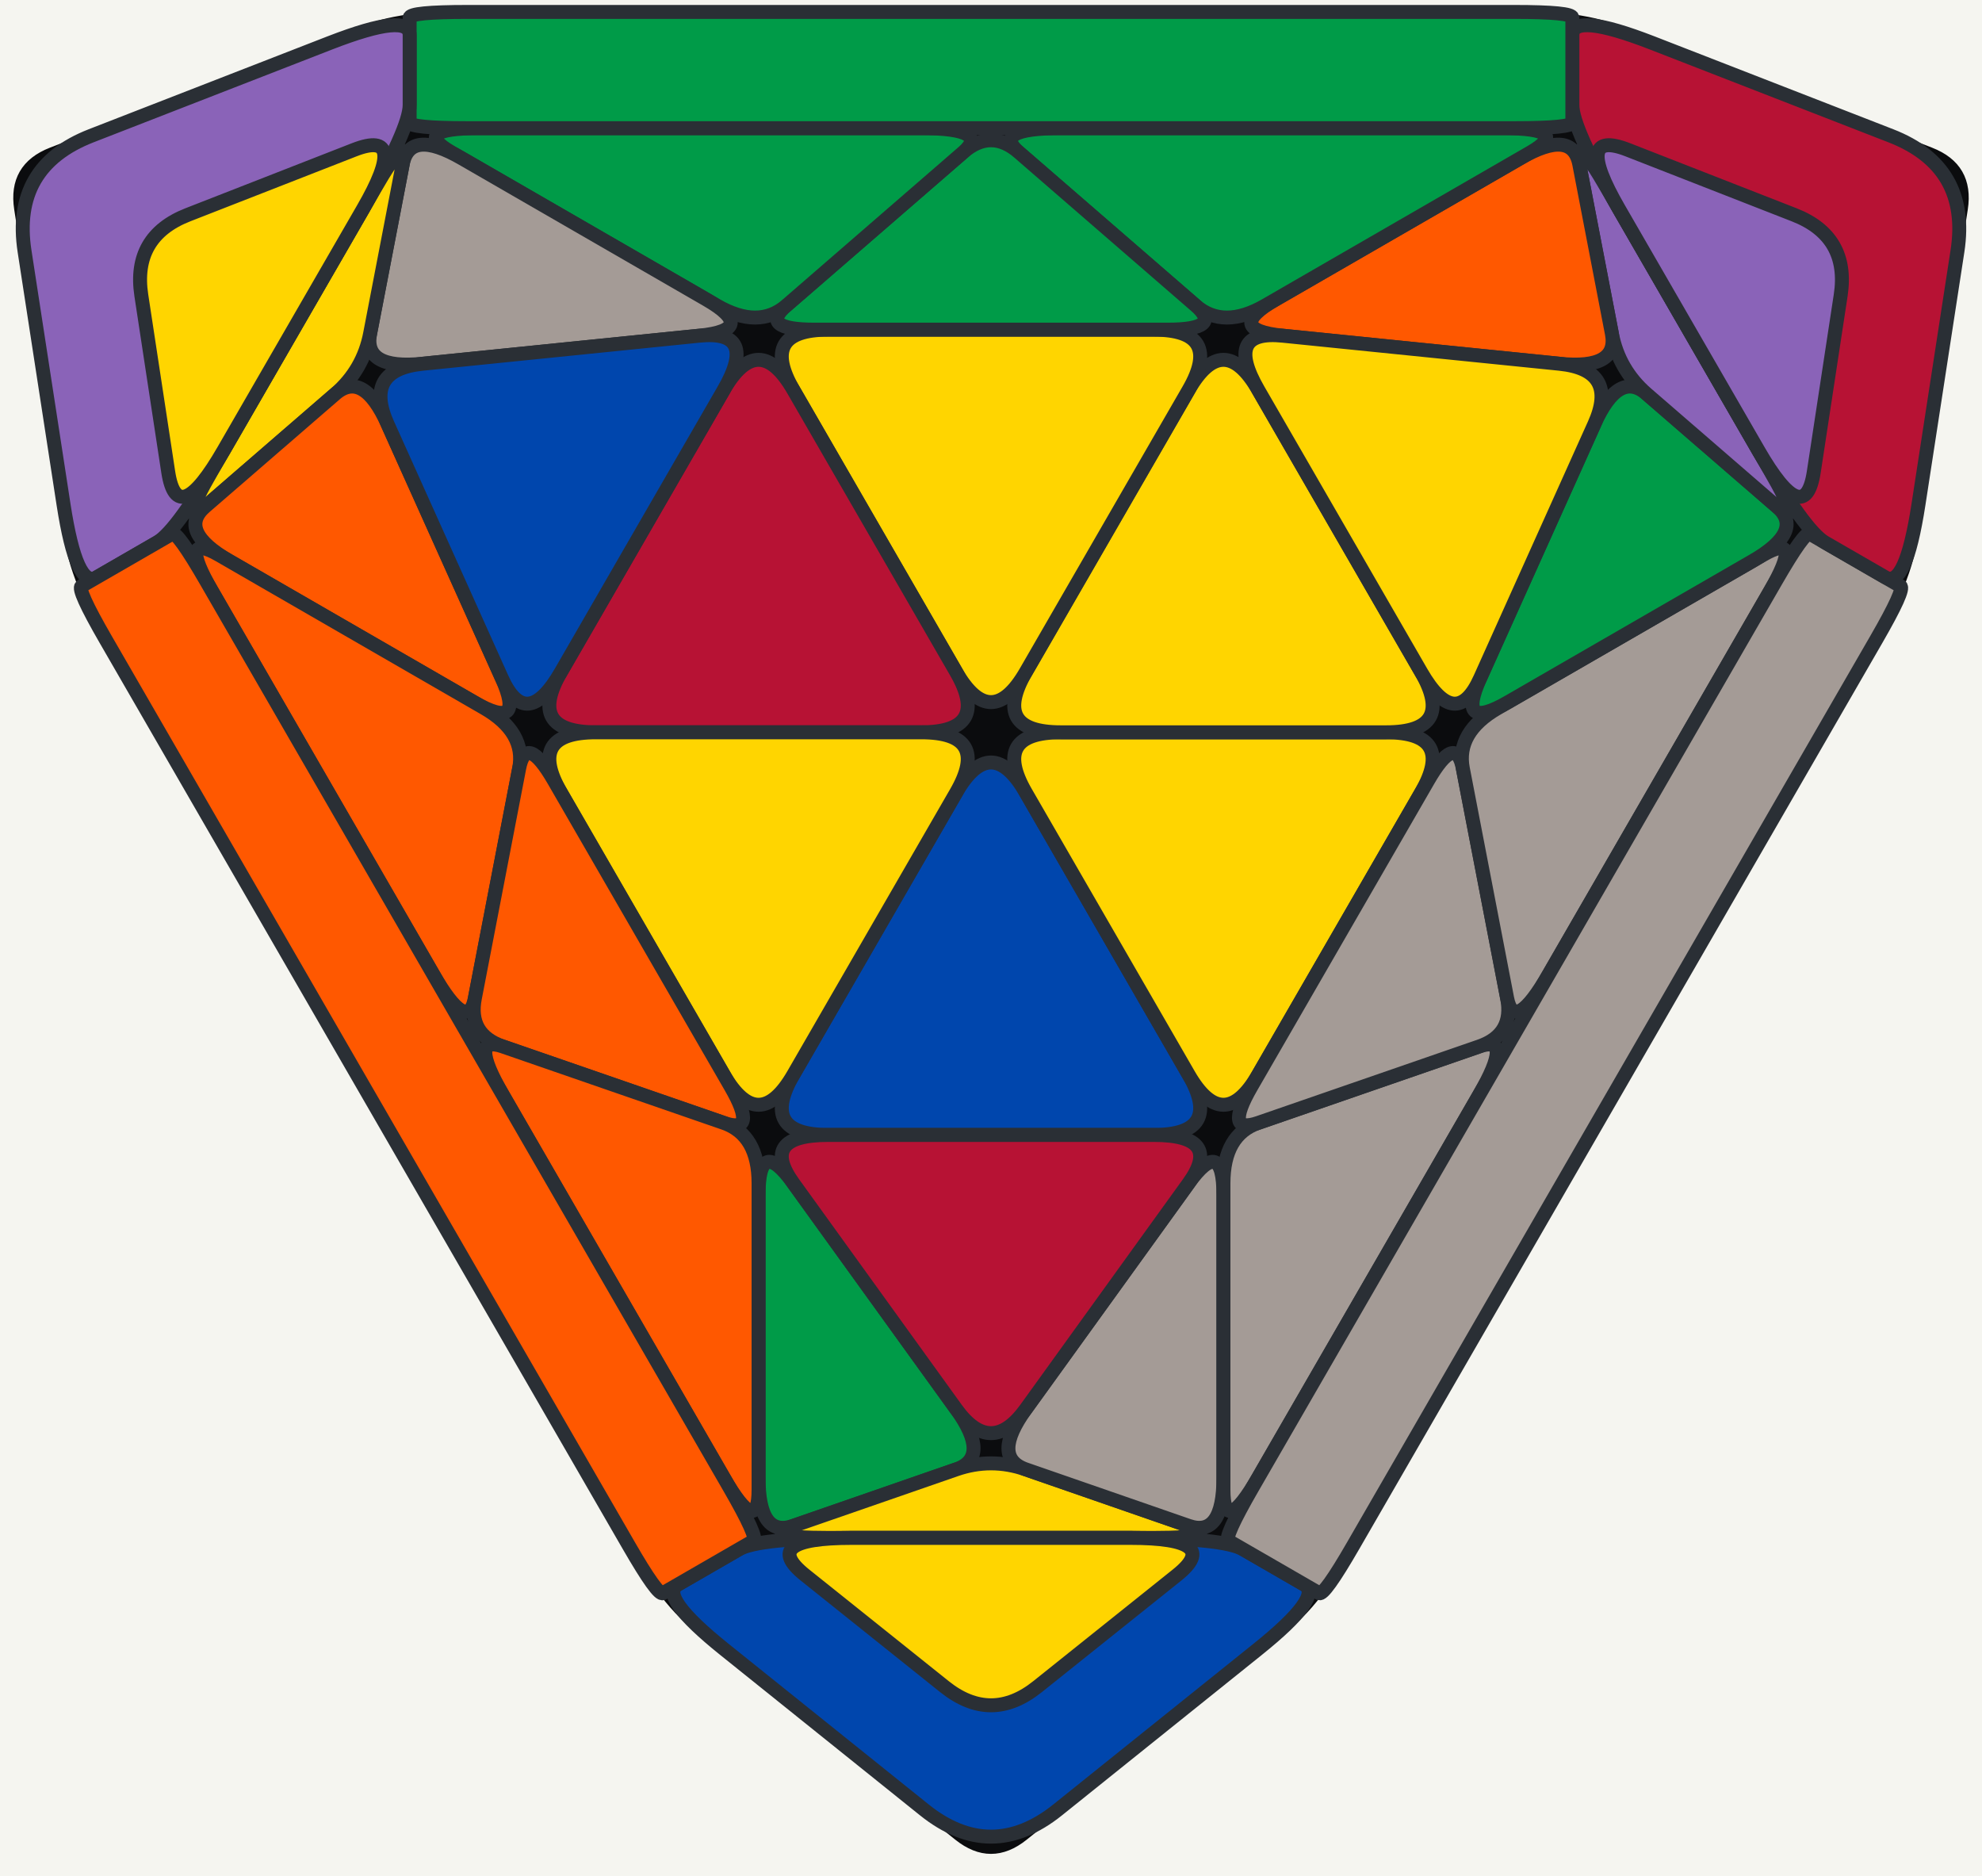
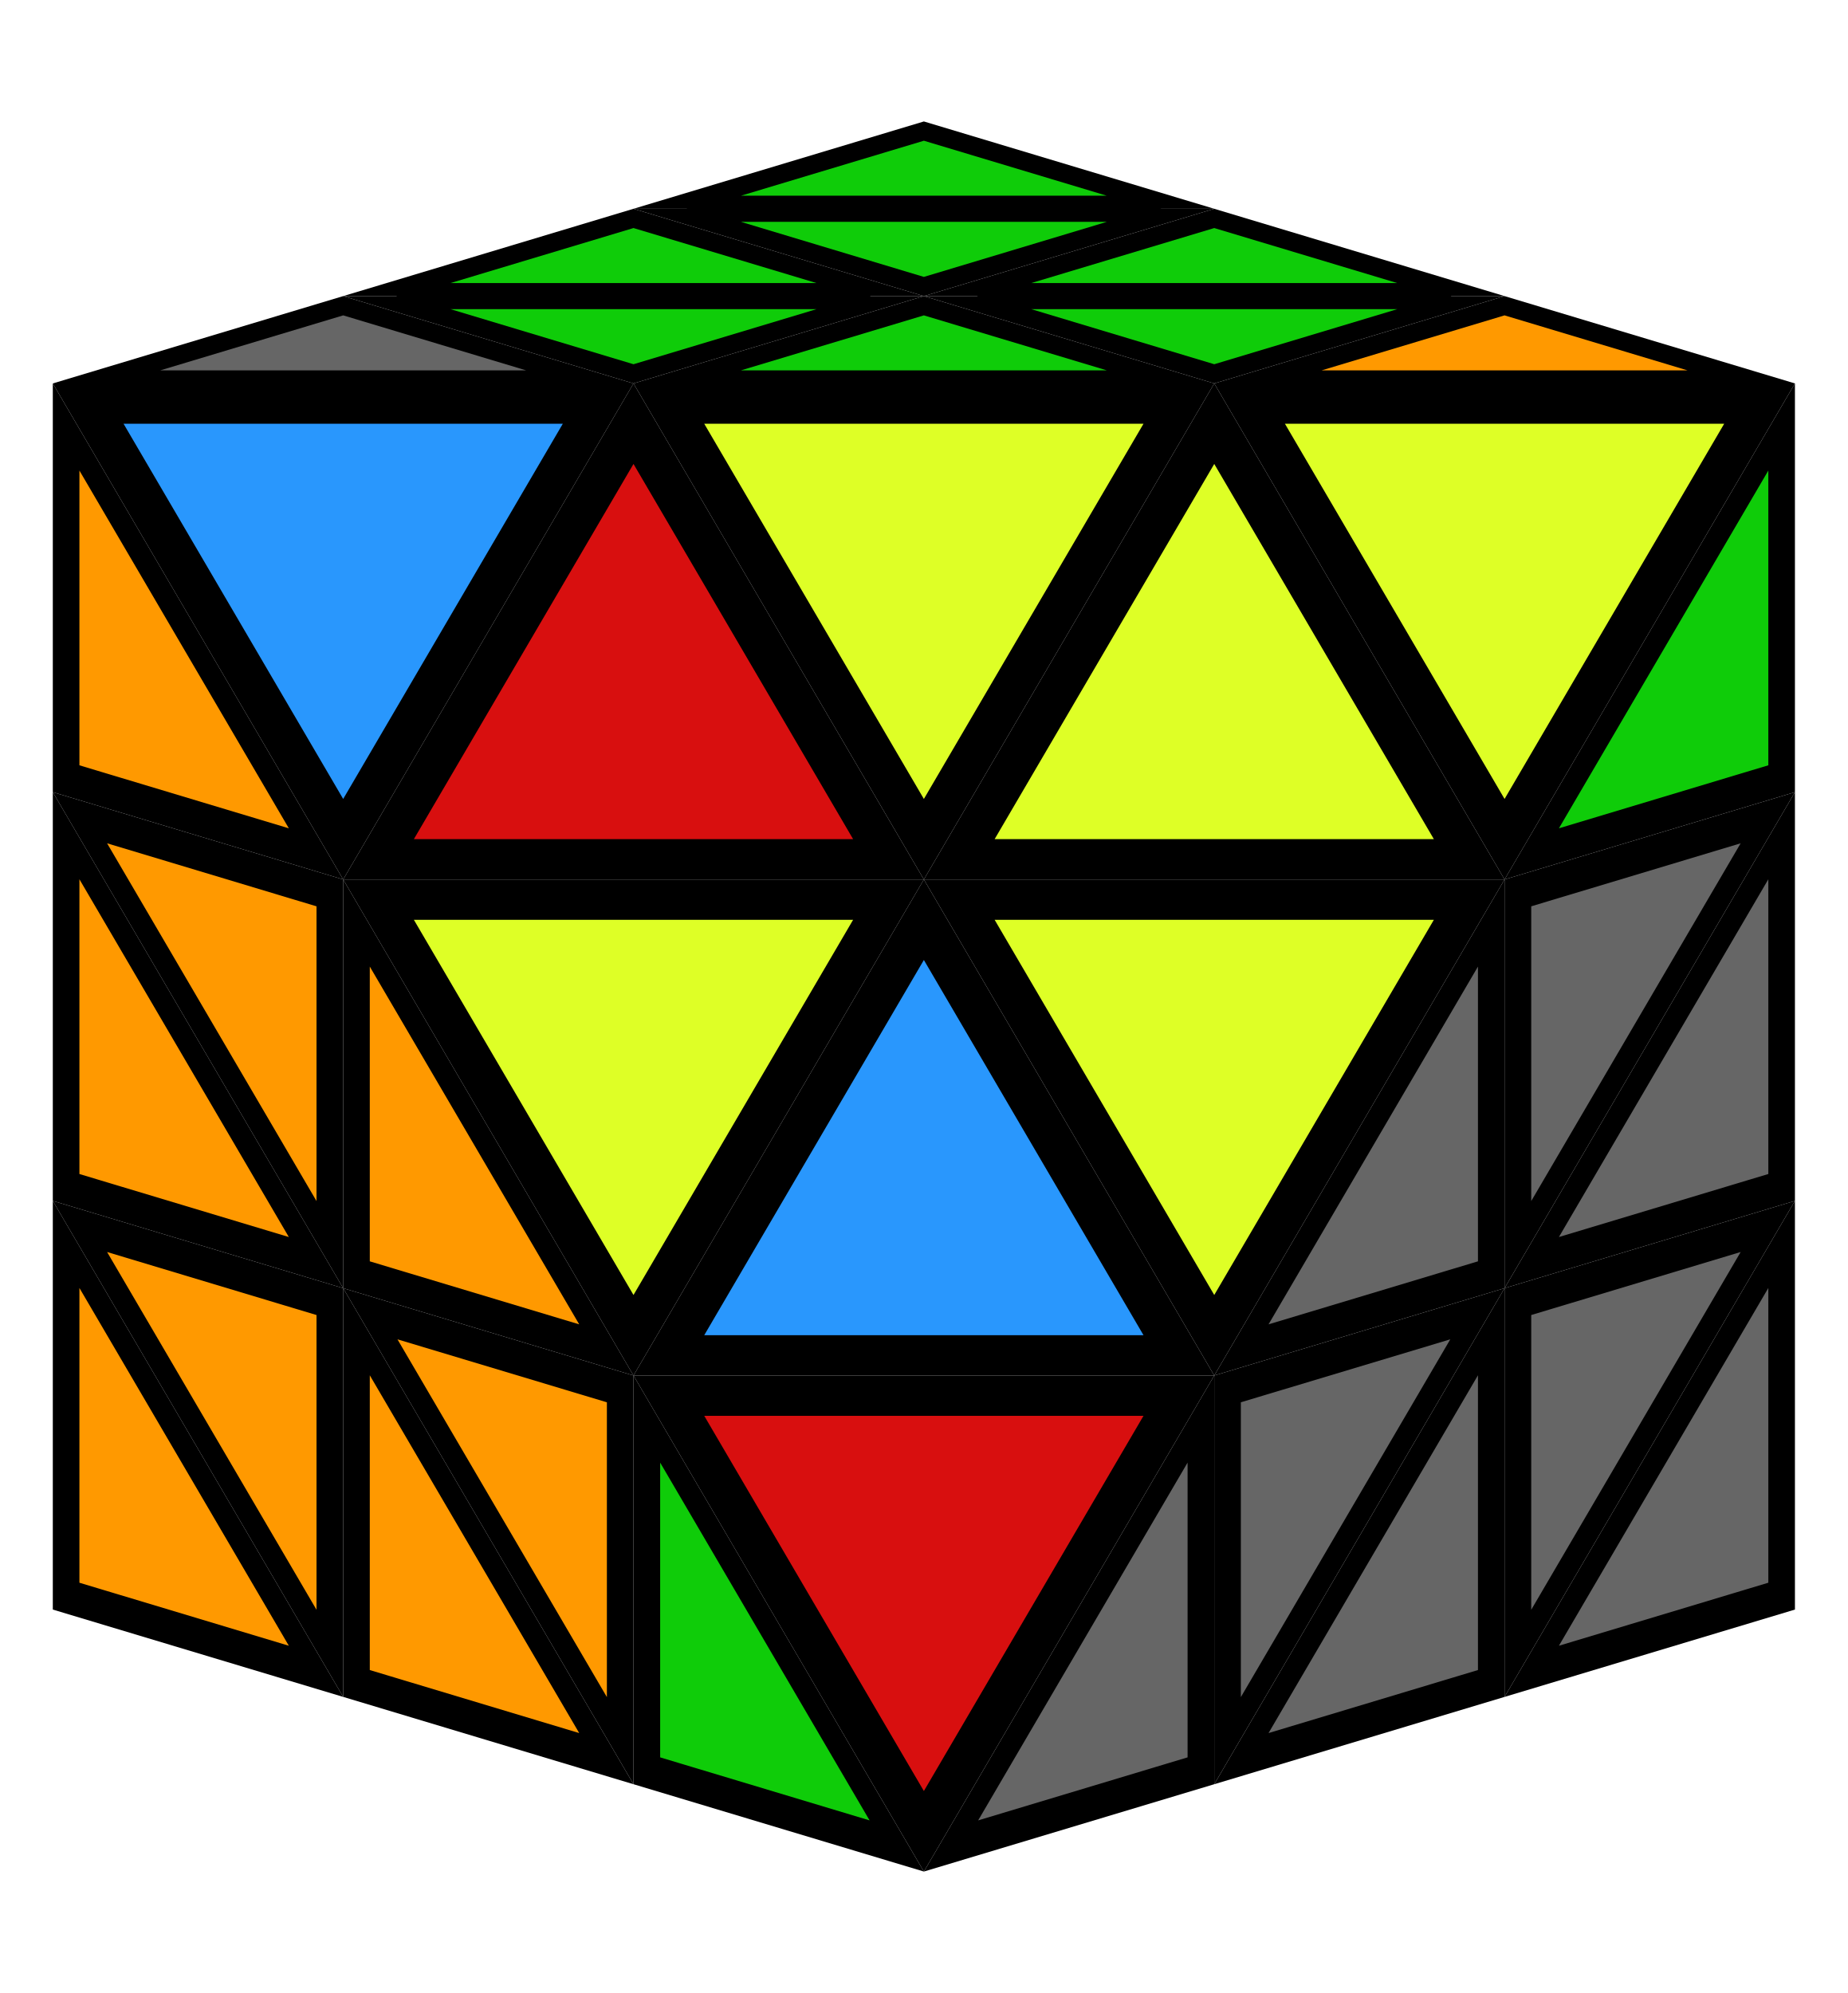
- <svg xmlns="http://www.w3.org/2000/svg" viewBox="-12.79 -9.45 25.58 24.2" role="img" aria-label="TCP B4 (2) Triangle combination and permutation, FTO 2-Look L3T case diagram">
-   <rect x="-14.79" y="-11.45" width="29.58" height="28.2" fill="#f5f5f0" rx="2.5" />
-   <path d="M-3.869 11.491L-0.430 14.251Q0.000 14.596,0.430 14.251L3.869 11.491 L0.430 14.251L3.869 11.491Q4.299 11.146,5.049 9.847L11.052 -0.550 L5.049 9.847L11.052 -0.550Q11.802 -1.850,11.886 -2.395L12.557 -6.753 L11.886 -2.395L12.557 -6.753Q12.641 -7.298,12.127 -7.498L8.017 -9.096 L12.127 -7.498L8.017 -9.096Q7.503 -9.296,6.003 -9.296L-6.003 -9.296 L6.003 -9.296L-6.003 -9.296Q-7.503 -9.296,-8.017 -9.096L-12.127 -7.498 L-8.017 -9.096L-12.127 -7.498Q-12.641 -7.298,-12.557 -6.753L-11.886 -2.395 L-12.557 -6.753L-11.886 -2.395Q-11.802 -1.850,-11.052 -0.550L-5.049 9.847 L-11.052 -0.550L-5.049 9.847Q-4.299 11.146,-3.869 11.491L-0.430 14.251Z" fill="#0b0c0e" stroke="#0b0c0e" stroke-width="0.1" stroke-linejoin="round" />
-   <path d="M-0.450 0.779L-2.550 4.417Q-3.000 5.196,-2.100 5.196L2.100 5.196 L-2.100 5.196L2.100 5.196Q3.000 5.196,2.550 4.417L0.450 0.779 L2.550 4.417L0.450 0.779Q0.000 0.000,-0.450 0.779L-2.550 4.417Z" fill="#0046ad" stroke="#2a2f35" stroke-width="0.18" stroke-linejoin="round" />
-   <path d="M-3.000 5.976L-3.000 9.616Q-3.000 10.396,-2.550 10.240L-0.450 9.512 L-2.550 10.240L-0.450 9.512Q0.000 9.356,-0.450 8.732L-2.550 5.820 L-0.450 8.732L-2.550 5.820Q-3.000 5.196,-3.000 5.976L-3.000 9.616Z" fill="#009b48" stroke="#2a2f35" stroke-width="0.18" stroke-linejoin="round" />
-   <path d="M-2.100 10.396L2.100 10.396Q3.000 10.396,2.550 10.240L0.450 9.512 L2.550 10.240L0.450 9.512Q0.000 9.356,-0.450 9.512L-2.550 10.240 L-0.450 9.512L-2.550 10.240Q-3.000 10.396,-2.100 10.396L2.100 10.396Z" fill="#ffd500" stroke="#2a2f35" stroke-width="0.18" stroke-linejoin="round" />
-   <path d="M3.000 9.616L3.000 5.976Q3.000 5.196,2.550 5.820L0.450 8.732 L2.550 5.820L0.450 8.732Q0.000 9.356,0.450 9.512L2.550 10.240 L0.450 9.512L2.550 10.240Q3.000 10.396,3.000 9.616L3.000 5.976Z" fill="#a49b96" stroke="#2a2f35" stroke-width="0.18" stroke-linejoin="round" />
-   <path d="M2.100 5.196L-2.100 5.196Q-3.000 5.196,-2.550 5.820L-0.450 8.732 L-2.550 5.820L-0.450 8.732Q0.000 9.356,0.450 8.732L2.550 5.820 L0.450 8.732L2.550 5.820Q3.000 5.196,2.100 5.196L-2.100 5.196Z" fill="#b71234" stroke="#2a2f35" stroke-width="0.18" stroke-linejoin="round" />
-   <path d="M0.450 0.779L2.550 4.417Q3.000 5.196,3.450 4.417L5.550 0.779 L3.450 4.417L5.550 0.779Q6.000 0.000,5.100 0.000L0.900 0.000 L5.100 0.000L0.900 0.000Q0.000 0.000,0.450 0.779L2.550 4.417Z" fill="#ffd500" stroke="#2a2f35" stroke-width="0.18" stroke-linejoin="round" />
-   <path d="M3.000 5.820L3.000 9.772Q3.000 10.396,3.450 9.616L6.301 4.678 L3.450 9.616L6.301 4.678Q6.752 3.898,6.301 4.054L3.450 5.040 L6.301 4.054L3.450 5.040Q3.000 5.196,3.000 5.820L3.000 9.772Z" fill="#a49b96" stroke="#2a2f35" stroke-width="0.18" stroke-linejoin="round" />
-   <path d="M5.640 0.624L3.360 4.573Q3.000 5.196,3.450 5.040L6.301 4.054 L3.450 5.040L6.301 4.054Q6.752 3.898,6.661 3.430L6.090 0.468 L6.661 3.430L6.090 0.468Q6.000 0.000,5.640 0.624L3.360 4.573Z" fill="#a49b96" stroke="#2a2f35" stroke-width="0.18" stroke-linejoin="round" />
-   <path d="M6.090 0.468L6.661 3.430Q6.752 3.898,7.202 3.118L10.053 -1.820 L7.202 3.118L10.053 -1.820Q10.503 -2.600,9.963 -2.288L6.540 -0.312 L9.963 -2.288L6.540 -0.312Q6.000 0.000,6.090 0.468L6.661 3.430Z" fill="#a49b96" stroke="#2a2f35" stroke-width="0.18" stroke-linejoin="round" />
-   <path d="M-3.260 10.546L-4.039 10.996Q-4.299 11.146,-3.439 11.836L-0.860 13.906 L-3.439 11.836L-0.860 13.906Q0.000 14.596,0.860 13.906L3.439 11.836 L0.860 13.906L3.439 11.836Q4.299 11.146,4.039 10.996L3.260 10.546 L4.039 10.996L3.260 10.546Q3.000 10.396,1.800 10.396L-1.800 10.396 L1.800 10.396L-1.800 10.396Q-3.000 10.396,-3.260 10.546L-4.039 10.996Z" fill="#0046ad" stroke="#2a2f35" stroke-width="0.18" stroke-linejoin="round" />
-   <path d="M-2.400 10.876L-0.600 12.316Q0.000 12.796,0.600 12.316L2.400 10.876 L0.600 12.316L2.400 10.876Q3.000 10.396,1.800 10.396L-1.800 10.396 L1.800 10.396L-1.800 10.396Q-3.000 10.396,-2.400 10.876L-0.600 12.316Z" fill="#ffd500" stroke="#2a2f35" stroke-width="0.18" stroke-linejoin="round" />
-   <path d="M3.065 10.434L4.234 11.109Q4.299 11.146,4.674 10.496L11.427 -1.200 L4.674 10.496L11.427 -1.200Q11.802 -1.850,11.737 -1.887L10.568 -2.562 L11.737 -1.887L10.568 -2.562Q10.503 -2.600,10.128 -1.950L3.375 9.746 L10.128 -1.950L3.375 9.746Q3.000 10.396,3.065 10.434L4.234 11.109Z" fill="#a49b96" stroke="#2a2f35" stroke-width="0.18" stroke-linejoin="round" />
-   <path d="M0.900 0.000L5.100 0.000Q6.000 0.000,5.550 -0.779L3.450 -4.417 L5.550 -0.779L3.450 -4.417Q3.000 -5.196,2.550 -4.417L0.450 -0.779 L2.550 -4.417L0.450 -0.779Q-0.000 -0.000,0.900 0.000L5.100 0.000Z" fill="#ffd500" stroke="#2a2f35" stroke-width="0.18" stroke-linejoin="round" />
-   <path d="M6.675 -0.390L9.828 -2.210Q10.503 -2.600,10.143 -2.912L8.463 -4.366 L10.143 -2.912L8.463 -4.366Q8.103 -4.678,7.787 -3.976L6.315 -0.702 L7.787 -3.976L6.315 -0.702Q6.000 0.000,6.675 -0.390L9.828 -2.210Z" fill="#009b48" stroke="#2a2f35" stroke-width="0.18" stroke-linejoin="round" />
-   <path d="M10.053 -3.379L7.953 -7.017Q7.503 -7.796,7.593 -7.328L8.013 -5.146 L7.593 -7.328L8.013 -5.146Q8.103 -4.678,8.463 -4.366L10.143 -2.912 L8.463 -4.366L10.143 -2.912Q10.503 -2.600,10.053 -3.379L7.953 -7.017Z" fill="#8a63b8" stroke="#2a2f35" stroke-width="0.18" stroke-linejoin="round" />
-   <path d="M6.828 -7.406L3.675 -5.586Q3.000 -5.196,3.765 -5.118L7.337 -4.756 L3.765 -5.118L7.337 -4.756Q8.103 -4.678,8.013 -5.146L7.593 -7.328 L8.013 -5.146L7.593 -7.328Q7.503 -7.796,6.828 -7.406L3.675 -5.586Z" fill="#ff5800" stroke="#2a2f35" stroke-width="0.18" stroke-linejoin="round" />
-   <path d="M3.450 -4.417L5.550 -0.779Q6.000 0.000,6.315 -0.702L7.787 -3.976 L6.315 -0.702L7.787 -3.976Q8.103 -4.678,7.337 -4.756L3.765 -5.118 L7.337 -4.756L3.765 -5.118Q3.000 -5.196,3.450 -4.417L5.550 -0.779Z" fill="#ffd500" stroke="#2a2f35" stroke-width="0.18" stroke-linejoin="round" />
-   <path d="M0.450 -0.779L2.550 -4.417Q3.000 -5.196,2.100 -5.196L-2.100 -5.196 L2.100 -5.196L-2.100 -5.196Q-3.000 -5.196,-2.550 -4.417L-0.450 -0.779 L-2.550 -4.417L-0.450 -0.779Q-0.000 -0.000,0.450 -0.779L2.550 -4.417Z" fill="#ffd500" stroke="#2a2f35" stroke-width="0.18" stroke-linejoin="round" />
-   <path d="M3.540 -5.508L6.963 -7.484Q7.503 -7.796,6.603 -7.796L0.900 -7.796 L6.603 -7.796L0.900 -7.796Q0.000 -7.796,0.360 -7.484L2.640 -5.508 L0.360 -7.484L2.640 -5.508Q3.000 -5.196,3.540 -5.508L6.963 -7.484Z" fill="#009b48" stroke="#2a2f35" stroke-width="0.18" stroke-linejoin="round" />
-   <path d="M-2.280 -5.196L2.280 -5.196Q3.000 -5.196,2.640 -5.508L0.360 -7.484 L2.640 -5.508L0.360 -7.484Q0.000 -7.796,-0.360 -7.484L-2.640 -5.508 L-0.360 -7.484L-2.640 -5.508Q-3.000 -5.196,-2.280 -5.196L2.280 -5.196Z" fill="#009b48" stroke="#2a2f35" stroke-width="0.18" stroke-linejoin="round" />
-   <path d="M-2.640 -5.508L-0.360 -7.484Q0.000 -7.796,-0.900 -7.796L-6.603 -7.796 L-0.900 -7.796L-6.603 -7.796Q-7.503 -7.796,-6.963 -7.484L-3.540 -5.508 L-6.963 -7.484L-3.540 -5.508Q-3.000 -5.196,-2.640 -5.508L-0.360 -7.484Z" fill="#009b48" stroke="#2a2f35" stroke-width="0.18" stroke-linejoin="round" />
-   <path d="M10.763 -2.450L11.543 -2.000Q11.802 -1.850,11.970 -2.940L12.473 -6.208 L11.970 -2.940L12.473 -6.208Q12.641 -7.298,11.613 -7.698L8.531 -8.897 L11.613 -7.698L8.531 -8.897Q7.503 -9.296,7.503 -8.996L7.503 -8.096 L7.503 -8.996L7.503 -8.096Q7.503 -7.796,8.103 -6.757L9.903 -3.639 L8.103 -6.757L9.903 -3.639Q10.503 -2.600,10.763 -2.450L11.543 -2.000Z" fill="#b71234" stroke="#2a2f35" stroke-width="0.18" stroke-linejoin="round" />
-   <path d="M10.619 -3.360L10.966 -5.638Q11.082 -6.398,10.366 -6.678L8.219 -7.517 L10.366 -6.678L8.219 -7.517Q7.503 -7.796,8.103 -6.757L9.903 -3.639 L8.103 -6.757L9.903 -3.639Q10.503 -2.600,10.619 -3.360L10.966 -5.638Z" fill="#8a63b8" stroke="#2a2f35" stroke-width="0.18" stroke-linejoin="round" />
-   <path d="M7.503 -7.871L7.503 -9.221Q7.503 -9.296,6.753 -9.296L-6.753 -9.296 L6.753 -9.296L-6.753 -9.296Q-7.503 -9.296,-7.503 -9.221L-7.503 -7.871 L-7.503 -9.221L-7.503 -7.871Q-7.503 -7.796,-6.753 -7.796L6.753 -7.796 L-6.753 -7.796L6.753 -7.796Q7.503 -7.796,7.503 -7.871L7.503 -9.221Z" fill="#009b48" stroke="#2a2f35" stroke-width="0.18" stroke-linejoin="round" />
-   <path d="M-0.450 -0.779L-2.550 -4.417Q-3.000 -5.196,-3.450 -4.417L-5.550 -0.779 L-3.450 -4.417L-5.550 -0.779Q-6.000 0.000,-5.100 0.000L-0.900 0.000 L-5.100 0.000L-0.900 0.000Q0.000 0.000,-0.450 -0.779L-2.550 -4.417Z" fill="#b71234" stroke="#2a2f35" stroke-width="0.18" stroke-linejoin="round" />
-   <path d="M-3.675 -5.586L-6.828 -7.406Q-7.503 -7.796,-7.593 -7.328L-8.013 -5.146 L-7.593 -7.328L-8.013 -5.146Q-8.103 -4.678,-7.337 -4.756L-3.765 -5.118 L-7.337 -4.756L-3.765 -5.118Q-3.000 -5.196,-3.675 -5.586L-6.828 -7.406Z" fill="#a49b96" stroke="#2a2f35" stroke-width="0.18" stroke-linejoin="round" />
-   <path d="M-7.953 -7.017L-10.053 -3.379Q-10.503 -2.600,-10.143 -2.912L-8.463 -4.366 L-10.143 -2.912L-8.463 -4.366Q-8.103 -4.678,-8.013 -5.146L-7.593 -7.328 L-8.013 -5.146L-7.593 -7.328Q-7.503 -7.796,-7.953 -7.017L-10.053 -3.379Z" fill="#ffd500" stroke="#2a2f35" stroke-width="0.18" stroke-linejoin="round" />
-   <path d="M-9.828 -2.210L-6.675 -0.390Q-6.000 0.000,-6.315 -0.702L-7.787 -3.976 L-6.315 -0.702L-7.787 -3.976Q-8.103 -4.678,-8.463 -4.366L-10.143 -2.912 L-8.463 -4.366L-10.143 -2.912Q-10.503 -2.600,-9.828 -2.210L-6.675 -0.390Z" fill="#ff5800" stroke="#2a2f35" stroke-width="0.18" stroke-linejoin="round" />
-   <path d="M-5.550 -0.779L-3.450 -4.417Q-3.000 -5.196,-3.765 -5.118L-7.337 -4.756 L-3.765 -5.118L-7.337 -4.756Q-8.103 -4.678,-7.787 -3.976L-6.315 -0.702 L-7.787 -3.976L-6.315 -0.702Q-6.000 0.000,-5.550 -0.779L-3.450 -4.417Z" fill="#0046ad" stroke="#2a2f35" stroke-width="0.18" stroke-linejoin="round" />
-   <path d="M-0.900 0.000L-5.100 0.000Q-6.000 0.000,-5.550 0.779L-3.450 4.417 L-5.550 0.779L-3.450 4.417Q-3.000 5.196,-2.550 4.417L-0.450 0.779 L-2.550 4.417L-0.450 0.779Q0.000 0.000,-0.900 0.000L-5.100 0.000Z" fill="#ffd500" stroke="#2a2f35" stroke-width="0.18" stroke-linejoin="round" />
-   <path d="M-6.540 -0.312L-9.963 -2.288Q-10.503 -2.600,-10.053 -1.820L-7.202 3.118 L-10.053 -1.820L-7.202 3.118Q-6.752 3.898,-6.661 3.430L-6.090 0.468 L-6.661 3.430L-6.090 0.468Q-6.000 0.000,-6.540 -0.312L-9.963 -2.288Z" fill="#ff5800" stroke="#2a2f35" stroke-width="0.18" stroke-linejoin="round" />
-   <path d="M-3.360 4.573L-5.640 0.624Q-6.000 0.000,-6.090 0.468L-6.661 3.430 L-6.090 0.468L-6.661 3.430Q-6.752 3.898,-6.301 4.054L-3.450 5.040 L-6.301 4.054L-3.450 5.040Q-3.000 5.196,-3.360 4.573L-5.640 0.624Z" fill="#ff5800" stroke="#2a2f35" stroke-width="0.18" stroke-linejoin="round" />
-   <path d="M-3.450 5.040L-6.301 4.054Q-6.752 3.898,-6.301 4.678L-3.450 9.616 L-6.301 4.678L-3.450 9.616Q-3.000 10.396,-3.000 9.772L-3.000 5.820 L-3.000 9.772L-3.000 5.820Q-3.000 5.196,-3.450 5.040L-6.301 4.054Z" fill="#ff5800" stroke="#2a2f35" stroke-width="0.18" stroke-linejoin="round" />
-   <path d="M-7.503 -8.096L-7.503 -8.996Q-7.503 -9.296,-8.531 -8.897L-11.613 -7.698 L-8.531 -8.897L-11.613 -7.698Q-12.641 -7.298,-12.473 -6.208L-11.970 -2.940 L-12.473 -6.208L-11.970 -2.940Q-11.802 -1.850,-11.543 -2.000L-10.763 -2.450 L-11.543 -2.000L-10.763 -2.450Q-10.503 -2.600,-9.903 -3.639L-8.103 -6.757 L-9.903 -3.639L-8.103 -6.757Q-7.503 -7.796,-7.503 -8.096L-7.503 -8.996Z" fill="#8a63b8" stroke="#2a2f35" stroke-width="0.18" stroke-linejoin="round" />
-   <path d="M-8.219 -7.517L-10.366 -6.678Q-11.082 -6.398,-10.966 -5.638L-10.619 -3.360 L-10.966 -5.638L-10.619 -3.360Q-10.503 -2.600,-9.903 -3.639L-8.103 -6.757 L-9.903 -3.639L-8.103 -6.757Q-7.503 -7.796,-8.219 -7.517L-10.366 -6.678Z" fill="#ffd500" stroke="#2a2f35" stroke-width="0.18" stroke-linejoin="round" />
-   <path d="M-10.568 -2.562L-11.737 -1.887Q-11.802 -1.850,-11.427 -1.200L-4.674 10.496 L-11.427 -1.200L-4.674 10.496Q-4.299 11.146,-4.234 11.109L-3.065 10.434 L-4.234 11.109L-3.065 10.434Q-3.000 10.396,-3.375 9.746L-10.128 -1.950 L-3.375 9.746L-10.128 -1.950Q-10.503 -2.600,-10.568 -2.562L-11.737 -1.887Z" fill="#ff5800" stroke="#2a2f35" stroke-width="0.18" stroke-linejoin="round" />
+ <svg xmlns="http://www.w3.org/2000/svg" viewBox="0 0 279.92 301.94" role="img" aria-label="TCP B4 (2) case, FTO">
+   <path d="M95.97 31.63L139.96 18.40L183.95 31.63Z" fill="#000000" />
+   <path d="M8.00 181.93L51.99 257.08L8.00 243.85Z" fill="#000000" />
+   <path d="M271.92 243.85L227.93 257.08L271.92 181.93Z" fill="#000000" />
+   <path d="M183.95 31.63L139.96 44.86L95.97 31.63Z" fill="#000000" />
+   <path d="M51.99 44.86L95.97 31.63L139.96 44.86Z" fill="#000000" />
+   <path d="M139.96 44.86L183.95 31.63L227.93 44.86Z" fill="#000000" />
+   <path d="M51.99 257.08L8.00 181.93L51.99 195.16Z" fill="#000000" />
+   <path d="M227.93 195.16L271.92 181.93L227.93 257.08Z" fill="#000000" />
+   <path d="M8.00 120.01L51.99 195.16L8.00 181.93Z" fill="#000000" />
+   <path d="M271.92 181.93L227.93 195.16L271.92 120.01Z" fill="#000000" />
+   <path d="M51.99 195.16L95.97 270.31L51.99 257.08Z" fill="#000000" />
+   <path d="M227.93 257.08L183.95 270.31L227.93 195.16Z" fill="#000000" />
+   <path d="M139.96 44.86L95.97 58.09L51.99 44.86Z" fill="#000000" />
+   <path d="M227.93 44.86L183.95 58.09L139.96 44.86Z" fill="#000000" />
+   <path d="M51.99 195.16L8.00 120.01L51.99 133.24Z" fill="#000000" />
+   <path d="M227.93 133.24L271.92 120.01L227.93 195.16Z" fill="#000000" />
+   <path d="M183.95 58.09L227.93 44.86L271.92 58.09Z" fill="#000000" />
+   <path d="M95.97 58.09L139.96 44.86L183.95 58.09Z" fill="#000000" />
+   <path d="M8.00 58.09L51.99 44.86L95.97 58.09Z" fill="#000000" />
+   <path d="M95.97 270.31L51.99 195.16L95.97 208.39Z" fill="#000000" />
+   <path d="M183.95 208.39L227.93 195.16L183.95 270.31Z" fill="#000000" />
+   <path d="M8.00 58.09L51.99 133.24L8.00 120.01Z" fill="#000000" />
+   <path d="M271.92 120.01L227.93 133.24L271.92 58.09Z" fill="#000000" />
+   <path d="M51.99 133.24L95.97 208.39L51.99 195.16Z" fill="#000000" />
+   <path d="M227.93 195.16L183.95 208.39L227.93 133.24Z" fill="#000000" />
+   <path d="M95.97 58.09L139.96 133.24L183.95 58.09Z" fill="#000000" />
+   <path d="M183.95 58.09L227.93 133.24L271.92 58.09Z" fill="#000000" />
+   <path d="M8.00 58.09L51.99 133.24L95.97 58.09Z" fill="#000000" />
+   <path d="M227.93 133.24L183.95 58.09L139.96 133.24Z" fill="#000000" />
+   <path d="M139.96 133.24L95.97 58.09L51.99 133.24Z" fill="#000000" />
+   <path d="M95.97 208.39L139.96 283.54L95.97 270.31Z" fill="#000000" />
+   <path d="M183.95 270.31L139.96 283.54L183.95 208.39Z" fill="#000000" />
+   <path d="M139.96 133.24L183.95 208.39L227.93 133.24Z" fill="#000000" />
+   <path d="M51.99 133.24L95.97 208.39L139.96 133.24Z" fill="#000000" />
+   <path d="M183.95 208.39L139.96 133.24L95.97 208.39Z" fill="#000000" />
+   <path d="M95.97 208.39L139.96 283.54L183.95 208.39Z" fill="#000000" />
+   <path d="M104.77 30.75L139.96 20.17L175.15 30.75Z" fill="#0fcc09" stroke="#000000" stroke-width="2.2" stroke-linejoin="round" />
+   <path d="M10.93 191.07L46.12 251.19L10.93 240.60Z" fill="#ff9900" stroke="#000000" stroke-width="2.2" stroke-linejoin="round" />
+   <path d="M268.99 240.60L233.80 251.19L268.99 191.07Z" fill="#666666" stroke="#000000" stroke-width="2.2" stroke-linejoin="round" />
+   <path d="M175.15 32.51L139.96 43.10L104.77 32.51Z" fill="#0fcc09" stroke="#000000" stroke-width="2.2" stroke-linejoin="round" />
+   <path d="M60.78 43.98L95.97 33.40L131.16 43.98Z" fill="#0fcc09" stroke="#000000" stroke-width="2.2" stroke-linejoin="round" />
+   <path d="M148.76 43.98L183.95 33.40L219.14 43.98Z" fill="#0fcc09" stroke="#000000" stroke-width="2.2" stroke-linejoin="round" />
+   <path d="M49.05 247.94L13.86 187.82L49.05 198.41Z" fill="#ff9900" stroke="#000000" stroke-width="2.2" stroke-linejoin="round" />
+   <path d="M230.87 198.41L266.06 187.82L230.87 247.94Z" fill="#666666" stroke="#000000" stroke-width="2.2" stroke-linejoin="round" />
+   <path d="M10.93 129.15L46.12 189.27L10.93 178.68Z" fill="#ff9900" stroke="#000000" stroke-width="2.2" stroke-linejoin="round" />
+   <path d="M268.99 178.68L233.80 189.27L268.99 129.15Z" fill="#666666" stroke="#000000" stroke-width="2.2" stroke-linejoin="round" />
+   <path d="M54.92 204.30L90.11 264.42L54.92 253.83Z" fill="#ff9900" stroke="#000000" stroke-width="2.2" stroke-linejoin="round" />
+   <path d="M225.00 253.83L189.81 264.42L225.00 204.30Z" fill="#666666" stroke="#000000" stroke-width="2.2" stroke-linejoin="round" />
+   <path d="M131.16 45.74L95.97 56.33L60.78 45.74Z" fill="#0fcc09" stroke="#000000" stroke-width="2.2" stroke-linejoin="round" />
+   <path d="M219.14 45.74L183.95 56.33L148.76 45.74Z" fill="#0fcc09" stroke="#000000" stroke-width="2.2" stroke-linejoin="round" />
+   <path d="M49.05 186.02L13.86 125.90L49.05 136.49Z" fill="#ff9900" stroke="#000000" stroke-width="2.2" stroke-linejoin="round" />
+   <path d="M230.87 136.49L266.06 125.90L230.87 186.02Z" fill="#666666" stroke="#000000" stroke-width="2.2" stroke-linejoin="round" />
+   <path d="M192.74 57.21L227.93 46.63L263.12 57.21Z" fill="#ff9900" stroke="#000000" stroke-width="2.2" stroke-linejoin="round" />
+   <path d="M104.77 57.21L139.96 46.63L175.15 57.21Z" fill="#0fcc09" stroke="#000000" stroke-width="2.2" stroke-linejoin="round" />
+   <path d="M16.80 57.21L51.99 46.63L87.18 57.21Z" fill="#666666" stroke="#000000" stroke-width="2.2" stroke-linejoin="round" />
+   <path d="M93.04 261.17L57.85 201.05L93.04 211.63Z" fill="#ff9900" stroke="#000000" stroke-width="2.2" stroke-linejoin="round" />
+   <path d="M186.88 211.63L222.07 201.05L186.88 261.17Z" fill="#666666" stroke="#000000" stroke-width="2.2" stroke-linejoin="round" />
+   <path d="M10.93 67.23L46.12 127.35L10.93 116.76Z" fill="#ff9900" stroke="#000000" stroke-width="2.2" stroke-linejoin="round" />
+   <path d="M268.99 116.76L233.80 127.35L268.99 67.23Z" fill="#0fcc09" stroke="#000000" stroke-width="2.2" stroke-linejoin="round" />
+   <path d="M54.92 142.38L90.11 202.50L54.92 191.91Z" fill="#ff9900" stroke="#000000" stroke-width="2.2" stroke-linejoin="round" />
+   <path d="M225.00 191.91L189.81 202.50L225.00 142.38Z" fill="#666666" stroke="#000000" stroke-width="2.2" stroke-linejoin="round" />
+   <path d="M104.77 63.10L139.96 123.22L175.15 63.10Z" fill="#deff26" stroke="#000000" stroke-width="2.2" stroke-linejoin="round" />
+   <path d="M192.74 63.10L227.93 123.22L263.12 63.10Z" fill="#deff26" stroke="#000000" stroke-width="2.2" stroke-linejoin="round" />
+   <path d="M16.80 63.10L51.99 123.22L87.18 63.10Z" fill="#2997fd" stroke="#000000" stroke-width="2.2" stroke-linejoin="round" />
+   <path d="M219.14 128.23L183.95 68.11L148.76 128.23Z" fill="#deff26" stroke="#000000" stroke-width="2.2" stroke-linejoin="round" />
+   <path d="M131.16 128.23L95.97 68.11L60.78 128.23Z" fill="#d80f0f" stroke="#000000" stroke-width="2.2" stroke-linejoin="round" />
+   <path d="M98.91 217.53L134.10 277.65L98.91 267.06Z" fill="#0fcc09" stroke="#000000" stroke-width="2.2" stroke-linejoin="round" />
+   <path d="M181.01 267.06L145.82 277.65L181.01 217.53Z" fill="#666666" stroke="#000000" stroke-width="2.2" stroke-linejoin="round" />
+   <path d="M148.76 138.25L183.95 198.37L219.14 138.25Z" fill="#deff26" stroke="#000000" stroke-width="2.2" stroke-linejoin="round" />
+   <path d="M60.78 138.25L95.97 198.37L131.16 138.25Z" fill="#deff26" stroke="#000000" stroke-width="2.2" stroke-linejoin="round" />
+   <path d="M175.15 203.38L139.96 143.26L104.77 203.38Z" fill="#2997fd" stroke="#000000" stroke-width="2.2" stroke-linejoin="round" />
+   <path d="M104.77 213.40L139.96 273.52L175.15 213.40Z" fill="#d80f0f" stroke="#000000" stroke-width="2.2" stroke-linejoin="round" />
</svg>
